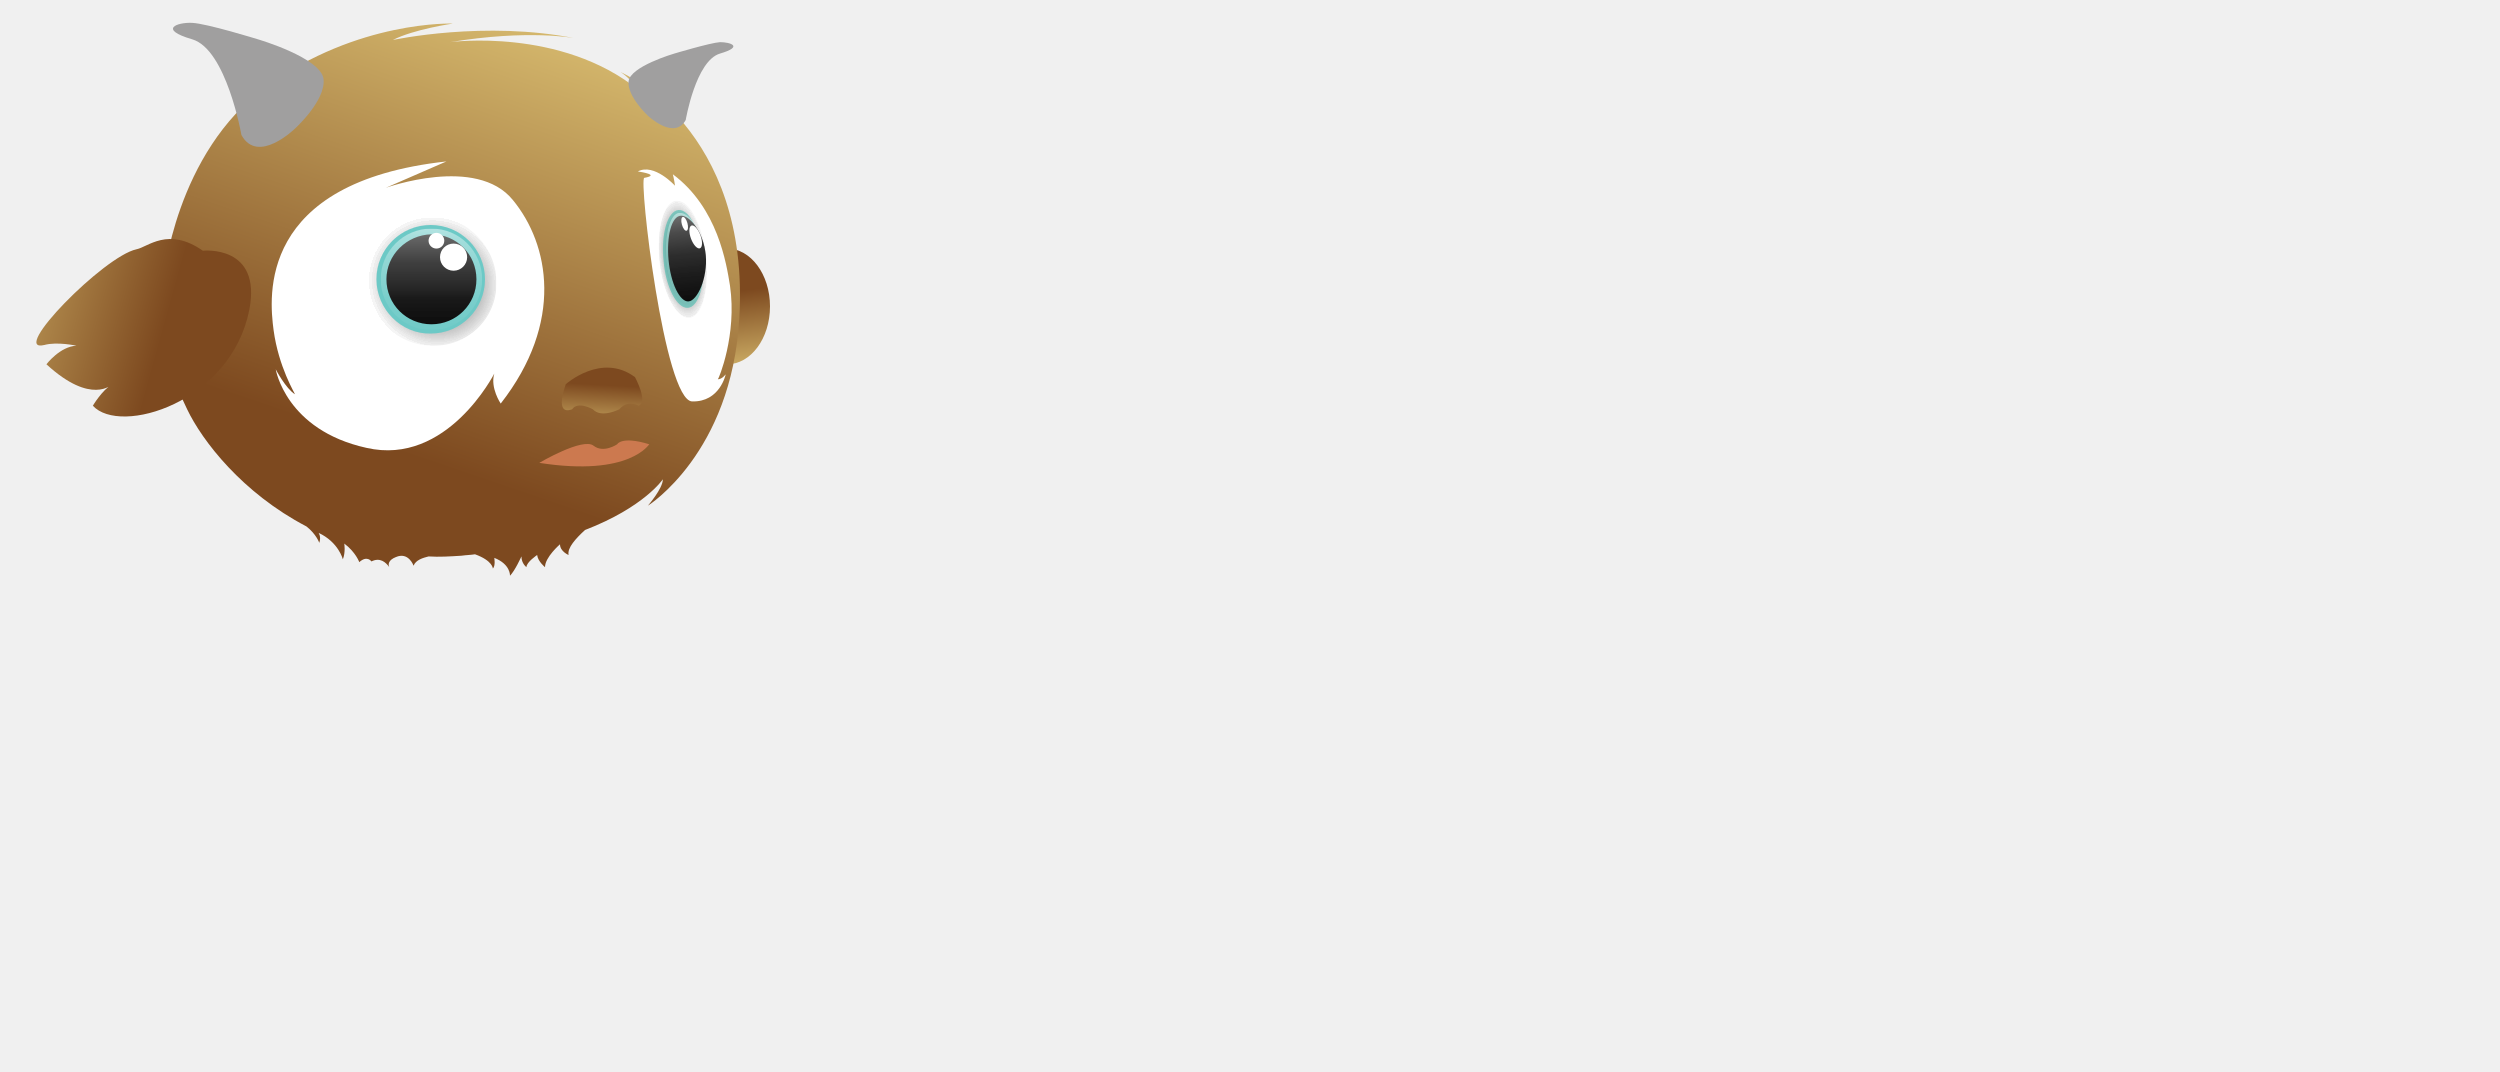
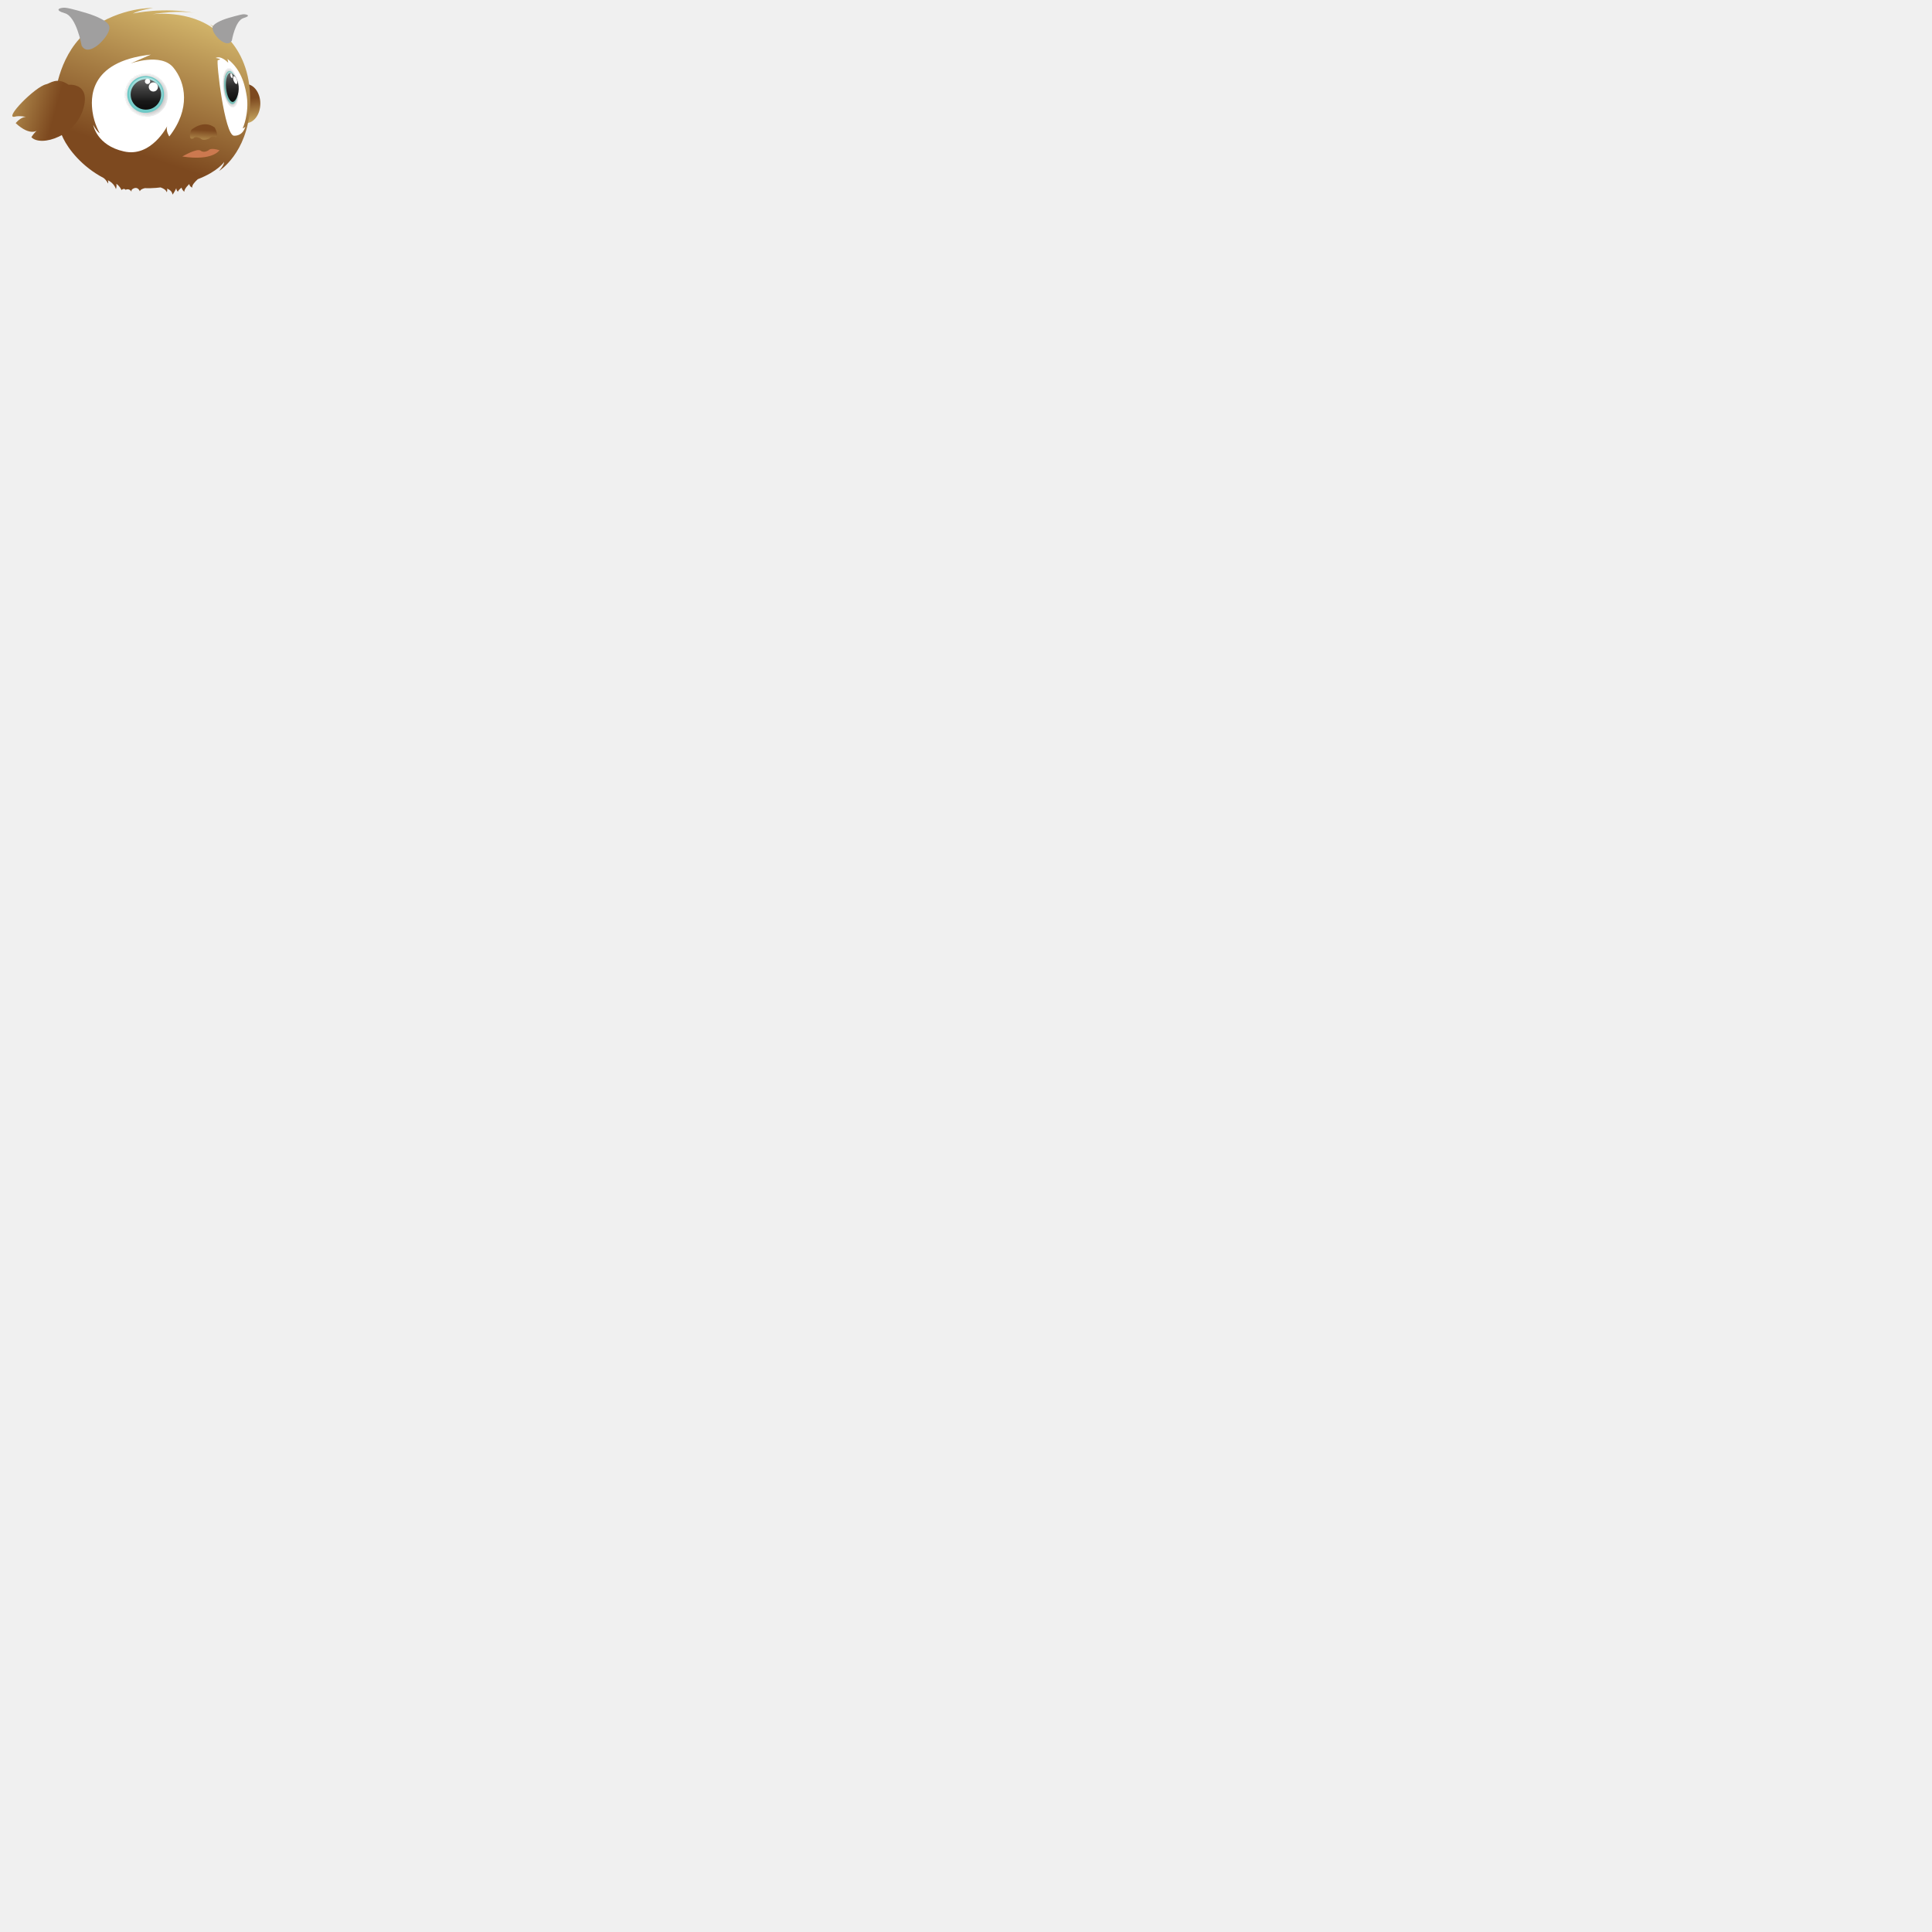
- <svg xmlns="http://www.w3.org/2000/svg" x="0" y="0" viewBox="0 0 350 150">
+ <svg xmlns="http://www.w3.org/2000/svg" version="1.1" viewBox="0 0 800 800" x="0" y="0" style="background-color: rgba(0,0,0,0.25)">
  <linearGradient id="wingb_1_" gradientUnits="userSpaceOnUse" x1="103.9" y1="58.3" x2="101.6" y2="41">
    <stop offset="0" stop-color="#FFED92" />
    <stop offset="1" stop-color="#7D491F" />
  </linearGradient>
  <path id="path" d="M 25,50 C 37.5,25 37.5,25 50,0 75,50 75,50 100,100 50,100 50,100 0,100 12.5,75 12.5,75 25,50 Z" fill="none" />
  <g id="lil-guy">
    <ellipse id="wingb" fill="url(#wingb_1_)" cx="101.8" cy="42.9" rx="6" ry="8.1" />
    <linearGradient id="SVGID_1_" gradientUnits="userSpaceOnUse" x1="16.3" y1="-4" x2="18" y2="8.6" gradientTransform="matrix(-1 0 0 1 98.3076 0)">
      <stop offset="0" stop-color="#FFED92" />
      <stop offset="1" stop-color="#7D491F" />
    </linearGradient>
    <path fill="url(#SVGID_1_)" d="M80.7 5.4C80.7 5.4 80.7 5.4 80.7 5.4 80.7 5.4 80.7 5.4 80.7 5.4z" />
    <linearGradient id="SVGID_2_" gradientUnits="userSpaceOnUse" x1="12.5" y1="-24.5" x2="42.4" y2="63.3" gradientTransform="matrix(-1 0 0 1 98.3076 0)">
      <stop offset="0" stop-color="#FFED92" />
      <stop offset="1" stop-color="#7D491F" />
    </linearGradient>
    <path fill="url(#SVGID_2_)" d="M22.6 35.4c0 0 0 2.3 0.3 3.7 0 0 1.6-17.7 14.4-27 12.8-9.3 26.1-8.8 26.1-8.8S57.9 4.1 55 5.6c0 0 12.9-2.8 25.7-0.2C80.3 5.3 74 4.1 63 5.9c0 0 15.5-2.1 26.4 6.7 0 0-1.1-1.6-2.5-2.5 0 0 18.2 7.9 16.6 34.5 -1.1 18.9-12.8 26.2-12.8 26.2s2.1-2.4 2.1-3.7c0 0-2.6 3.9-10.9 7.1 -1.3 1.2-2.5 2.5-2.3 3.5 0 0-1.2-0.5-1.2-1.5 0 0-2.1 1.8-2.1 3.2 0 0-1-0.8-1.1-1.7 0 0-1.5 1-1.5 1.7 0 0-0.7-0.5-0.7-1.5 0 0-0.9 2-1.6 2.7 0 0 0.1-1.6-2.2-2.5 0 0 0.2 1.1-0.2 1.5 0 0 0-1.1-2.5-2 -0.6 0.1-1.2 0.1-1.9 0.2 -1.6 0.1-3.1 0.2-4.6 0.1 -0.8 0.2-1.8 0.5-2.1 1.3 0 0-0.7-2-2.5-1.2 -1 0.4-1.1 1-0.9 1.4C54 78.7 53.2 78 52 78.6c0 0-0.6-0.9-1.7 0.1 0 0-0.5-1.4-2.1-2.6 0 0 0.2 1.2-0.2 2.2 0 0-0.6-2.4-3.4-3.7 0 0 0.4 0.5 0.1 1.4 0 0-0.4-1.2-1.8-2.3C33.9 69 28.3 61.7 26.2 57.3 22.7 50.1 21.1 42.5 22.6 35.4z" />
    <path fill="#FFFFFF" d="M38.3 46.2c-0.6-4.6-2.3-20.7 24.2-23.6 0 0-7.6 3.3-8.5 3.7 0 0 12.7-4.6 17.8 1.7 5.1 6.2 7.2 17.1-1.7 28.5 0 0-1.5-2.2-0.9-4.2 0 0-6.6 13-17.9 10.4 -11.3-2.5-12.7-11-12.7-11s1.4 2.7 2.7 3.5C41.3 55.1 39 51.4 38.3 46.2z" />
    <path fill="#FFFFFF" d="M102.2 40c-0.5-3.1-1.7-10.9-8-15.6 0 0 0.2 0.8 0.3 1.6 0 0-2.9-3.2-5.2-2 0.6 0.1 3.1 0.5 0.9 0.9C89.4 25 93 56.1 96.9 56.2c3.9 0.1 4.7-3.8 4.7-3.8s-0.5 0.7-1.1 0.7C100.6 53.1 103.2 46.9 102.2 40z" />
    <defs>
      <filter id="Adobe_OpacityMaskFilter" filterUnits="userSpaceOnUse" x="51.2" y="30.2" width="18.3" height="18.2">
        <feColorMatrix type="matrix" values="1" />
      </filter>
    </defs>
    <mask maskUnits="userSpaceOnUse" x="51.2" y="30.2" width="18.3" height="18.2" id="SVGID_3_">
      <g filter="url(#Adobe_OpacityMaskFilter)">
        <radialGradient id="SVGID_4_" cx="909.8" cy="1636.5" r="1.2" gradientTransform="matrix(2.540000e-02 -7.8246 7.8923 0.3337 -12877.931 6612.239)" gradientUnits="userSpaceOnUse">
          <stop offset="0" stop-color="#FFFFFF" />
          <stop offset="1" stop-color="#010101" />
        </radialGradient>
        <path fill="url(#SVGID_4_)" d="M60.6 29.8c5.4 0.2 9.7 4.7 9.7 10.1 0 5.3-4.4 9.5-9.8 9.2 -5.4-0.2-9.7-4.7-9.7-10.1C50.8 33.7 55.2 29.6 60.6 29.8z" />
      </g>
    </mask>
    <path opacity="0.8" mask="url(#SVGID_3_)" fill="#010101" d="M60.4 30.2c5.1 0.2 9.2 4.5 9.1 9.5 0 5-4.1 8.9-9.2 8.7 -5.1-0.2-9.2-4.5-9.1-9.5C51.2 33.8 55.3 29.9 60.4 30.2z" />
    <circle fill="#010101" cx="60.4" cy="39.1" r="6.9" />
    <path fill="#6CC9C6" d="M52.7 39.1c0-4.2 3.4-7.6 7.6-7.6 4.2 0 7.6 3.4 7.6 7.6 0 4.2-3.4 7.6-7.6 7.6C56.2 46.8 52.7 43.3 52.7 39.1zM54.1 39.1c0 3.5 2.8 6.3 6.3 6.3 3.5 0 6.3-2.8 6.3-6.3 0-3.5-2.8-6.3-6.3-6.3C56.9 32.9 54.1 35.7 54.1 39.1z" />
    <defs>
      <filter id="Adobe_OpacityMaskFilter_1_" filterUnits="userSpaceOnUse" x="53.3" y="32" width="14.2" height="14.2">
        <feColorMatrix type="matrix" values="1" />
      </filter>
    </defs>
    <mask maskUnits="userSpaceOnUse" x="53.3" y="32" width="14.2" height="14.2" id="SVGID_5_">
      <g filter="url(#Adobe_OpacityMaskFilter_1_)">
        <linearGradient id="SVGID_6_" gradientUnits="userSpaceOnUse" x1="38.1" y1="31.7" x2="38.1" y2="48.6" gradientTransform="matrix(-1 0 0 1 98.3076 0)">
          <stop offset="0" stop-color="#FFFFFF" />
          <stop offset="0.1" stop-color="#C5C3C3" />
          <stop offset="0.3" stop-color="#7E7B7B" />
          <stop offset="0.5" stop-color="#504D4D" />
          <stop offset="0.6" stop-color="#31302F" />
          <stop offset="0.8" stop-color="#1A1A1A" />
          <stop offset="0.9" stop-color="#080908" />
          <stop offset="1" stop-color="#010101" />
        </linearGradient>
        <circle fill="url(#SVGID_6_)" cx="60.2" cy="39.2" r="7.9" />
      </g>
    </mask>
    <circle opacity="0.5" mask="url(#SVGID_5_)" fill="#FFFFFF" cx="60.4" cy="39.1" r="7.1" />
    <circle fill="#FFFFFF" cx="63.5" cy="36" r="1.9" />
    <circle fill="#FFFFFF" cx="61.1" cy="33.7" r="1.1" />
    <defs>
      <filter id="Adobe_OpacityMaskFilter_2_" filterUnits="userSpaceOnUse" x="92.2" y="28.1" width="6.8" height="16.4">
        <feColorMatrix type="matrix" values="1" />
      </filter>
    </defs>
    <mask maskUnits="userSpaceOnUse" x="92.2" y="28.1" width="6.8" height="16.4" id="SVGID_7_">
      <g filter="url(#Adobe_OpacityMaskFilter_2_)">
        <radialGradient id="SVGID_8_" cx="910.8" cy="1607.2" r="1.1" gradientTransform="matrix(-0.7537 -7.7882 3.1694 2.440162e-02 -4311.857 7090.616)" gradientUnits="userSpaceOnUse">
          <stop offset="0" stop-color="#FFFFFF" />
          <stop offset="1" stop-color="#010101" />
        </radialGradient>
        <path fill="url(#SVGID_8_)" d="M94.9 27.8c2 0 3.9 3.9 4.4 8.7 0.5 4.8-0.7 8.7-2.7 8.7 -2 0-3.9-3.9-4.4-8.7C91.7 31.7 92.9 27.8 94.9 27.8z" />
      </g>
    </mask>
    <path opacity="0.8" mask="url(#SVGID_7_)" fill="#010101" d="M94.8 28.1c1.8 0 3.7 3.7 4.1 8.2 0.4 4.5-0.7 8.2-2.5 8.2 -1.8 0-3.7-3.7-4.1-8.2C91.9 31.8 93 28.1 94.8 28.1z" />
    <path opacity="0.5" fill="#25B6A5" d="M92.9 36.5c-0.4-3.8 0.6-7 2.1-7.1 1.5-0.1 3 2.8 3.4 6.6 0.4 3.8-0.6 7-2.1 7.1C94.8 43.2 93.2 40.3 92.9 36.5z" />
    <path fill="#010101" d="M93.6 36.4c0.3 3.3 1.6 5.9 2.8 5.8 1.2-0.1 2.7-3.2 2.4-6.5 -0.3-3.3-2.3-5.6-3.5-5.5C94 30.3 93.3 33.1 93.6 36.4z" />
    <defs>
      <filter id="Adobe_OpacityMaskFilter_3_" filterUnits="userSpaceOnUse" x="93.2" y="29.8" width="5.6" height="12.7">
        <feColorMatrix type="matrix" values="1" />
      </filter>
    </defs>
    <mask maskUnits="userSpaceOnUse" x="93.2" y="29.8" width="5.6" height="12.7" id="SVGID_9_">
      <g filter="url(#Adobe_OpacityMaskFilter_3_)">
        <linearGradient id="SVGID_10_" gradientUnits="userSpaceOnUse" x1="47.6" y1="14.8" x2="47.6" y2="30.1" gradientTransform="matrix(-0.9506 9.321949e-02 9.764928e-02 0.9953 139.0898 10.2644)">
          <stop offset="0" stop-color="#FFFFFF" />
          <stop offset="0" stop-color="#F2F2F1" />
          <stop offset="0.2" stop-color="#969292" />
          <stop offset="0.4" stop-color="#5B5958" />
          <stop offset="0.6" stop-color="#373535" />
          <stop offset="0.8" stop-color="#1E1D1D" />
          <stop offset="0.9" stop-color="#0A0A0A" />
          <stop offset="1" stop-color="#010101" />
        </linearGradient>
        <path fill="url(#SVGID_10_)" d="M93 36.6c0.4 3.9 1.9 7 3.4 6.9 1.5-0.1 3-3.5 2.6-7.5 -0.4-3.9-2.5-6.9-4-6.8C93.5 29.3 92.6 32.6 93 36.6z" />
      </g>
    </mask>
    <path opacity="0.5" mask="url(#SVGID_9_)" fill="#FFFFFF" d="M93.3 36.4c0.3 3.5 1.7 6.3 3.1 6.1 1.3-0.1 2.8-3.2 2.4-6.7 -0.3-3.5-2.3-6.1-3.7-6C93.8 29.9 93 32.9 93.3 36.4z" />
    <ellipse transform="matrix(-0.9371 0.349 -0.349 -0.9371 200.1291 30.2291)" fill="#FFFFFF" cx="97.3" cy="33.1" rx="0.7" ry="1.7" />
    <ellipse transform="matrix(-0.9638 0.2668 -0.2668 -0.9638 196.562 36.041)" fill="#FFFFFF" cx="95.8" cy="31.4" rx="0.4" ry="1" />
    <linearGradient id="wingt_1_" gradientUnits="userSpaceOnUse" x1="233.6" y1="10.7" x2="236" y2="-35.1" gradientTransform="matrix(0.5946 -1.9455 -0.9563 -0.2923 -151.0457 495.2623)">
      <stop offset="0" stop-color="#FFED92" />
      <stop offset="1" stop-color="#7D491F" />
    </linearGradient>
    <path id="wingt" fill="url(#wingt_1_)" d="M13 56.8c0 0 1.3-2.2 2.7-3 0 0-2.9 3-9.2-2.8 0 0 1.9-2.5 4.2-2.6 0 0-2.7-0.6-4.5-0.1 -5 1.2 8.3-12.4 12.9-13.4 1.6-0.3 4.4-3.2 9.3 0.2 0 0 8.3-0.9 6.5 8.3C32.3 56.4 16.8 61 13 56.8z" />
    <linearGradient id="SVGID_11_" gradientUnits="userSpaceOnUse" x1="83.8" y1="64.6" x2="84.4" y2="53.9">
      <stop offset="0" stop-color="#FFED92" />
      <stop offset="1" stop-color="#7D491F" />
    </linearGradient>
    <path fill="url(#SVGID_11_)" d="M79.2 53.8c0 0 5-4.5 9.7-1 0 0 1.9 3.5 0.5 4 0 0-1.5-0.9-2.7 0.5 0 0-2.5 1.3-3.7 0 0 0-2.1-1.2-2.9 0C80 57.3 77.6 58.5 79.2 53.8z" />
    <path fill="#CC794F" d="M75.5 64.8c0 0 6.1-3.6 7.6-2.4 1.4 1.1 3.3-0.2 3.3-0.2s0.6-1.2 4.5 0C90.9 62.1 88.3 66.8 75.5 64.8z" />
    <path fill="#A09F9F" d="M33.8 18.9c0 0-2.1-12-6.9-13.4s-2.1-2.4 0-2.3c2.1 0.1 9.2 2.3 9.2 2.3s8.9 2.6 9.2 5.6S41.3 18 41.3 18 36.1 23.1 33.8 18.9z" />
    <path fill="#A09F9F" d="M96 16.8c0 0 1.4-8.3 4.8-9.3s1.4-1.6 0-1.6c-1.4 0.1-6.4 1.6-6.4 1.6s-6.2 1.8-6.4 3.9c-0.2 2.1 2.7 4.8 2.7 4.8S94.4 19.7 96 16.8z" />
  </g>
</svg>
